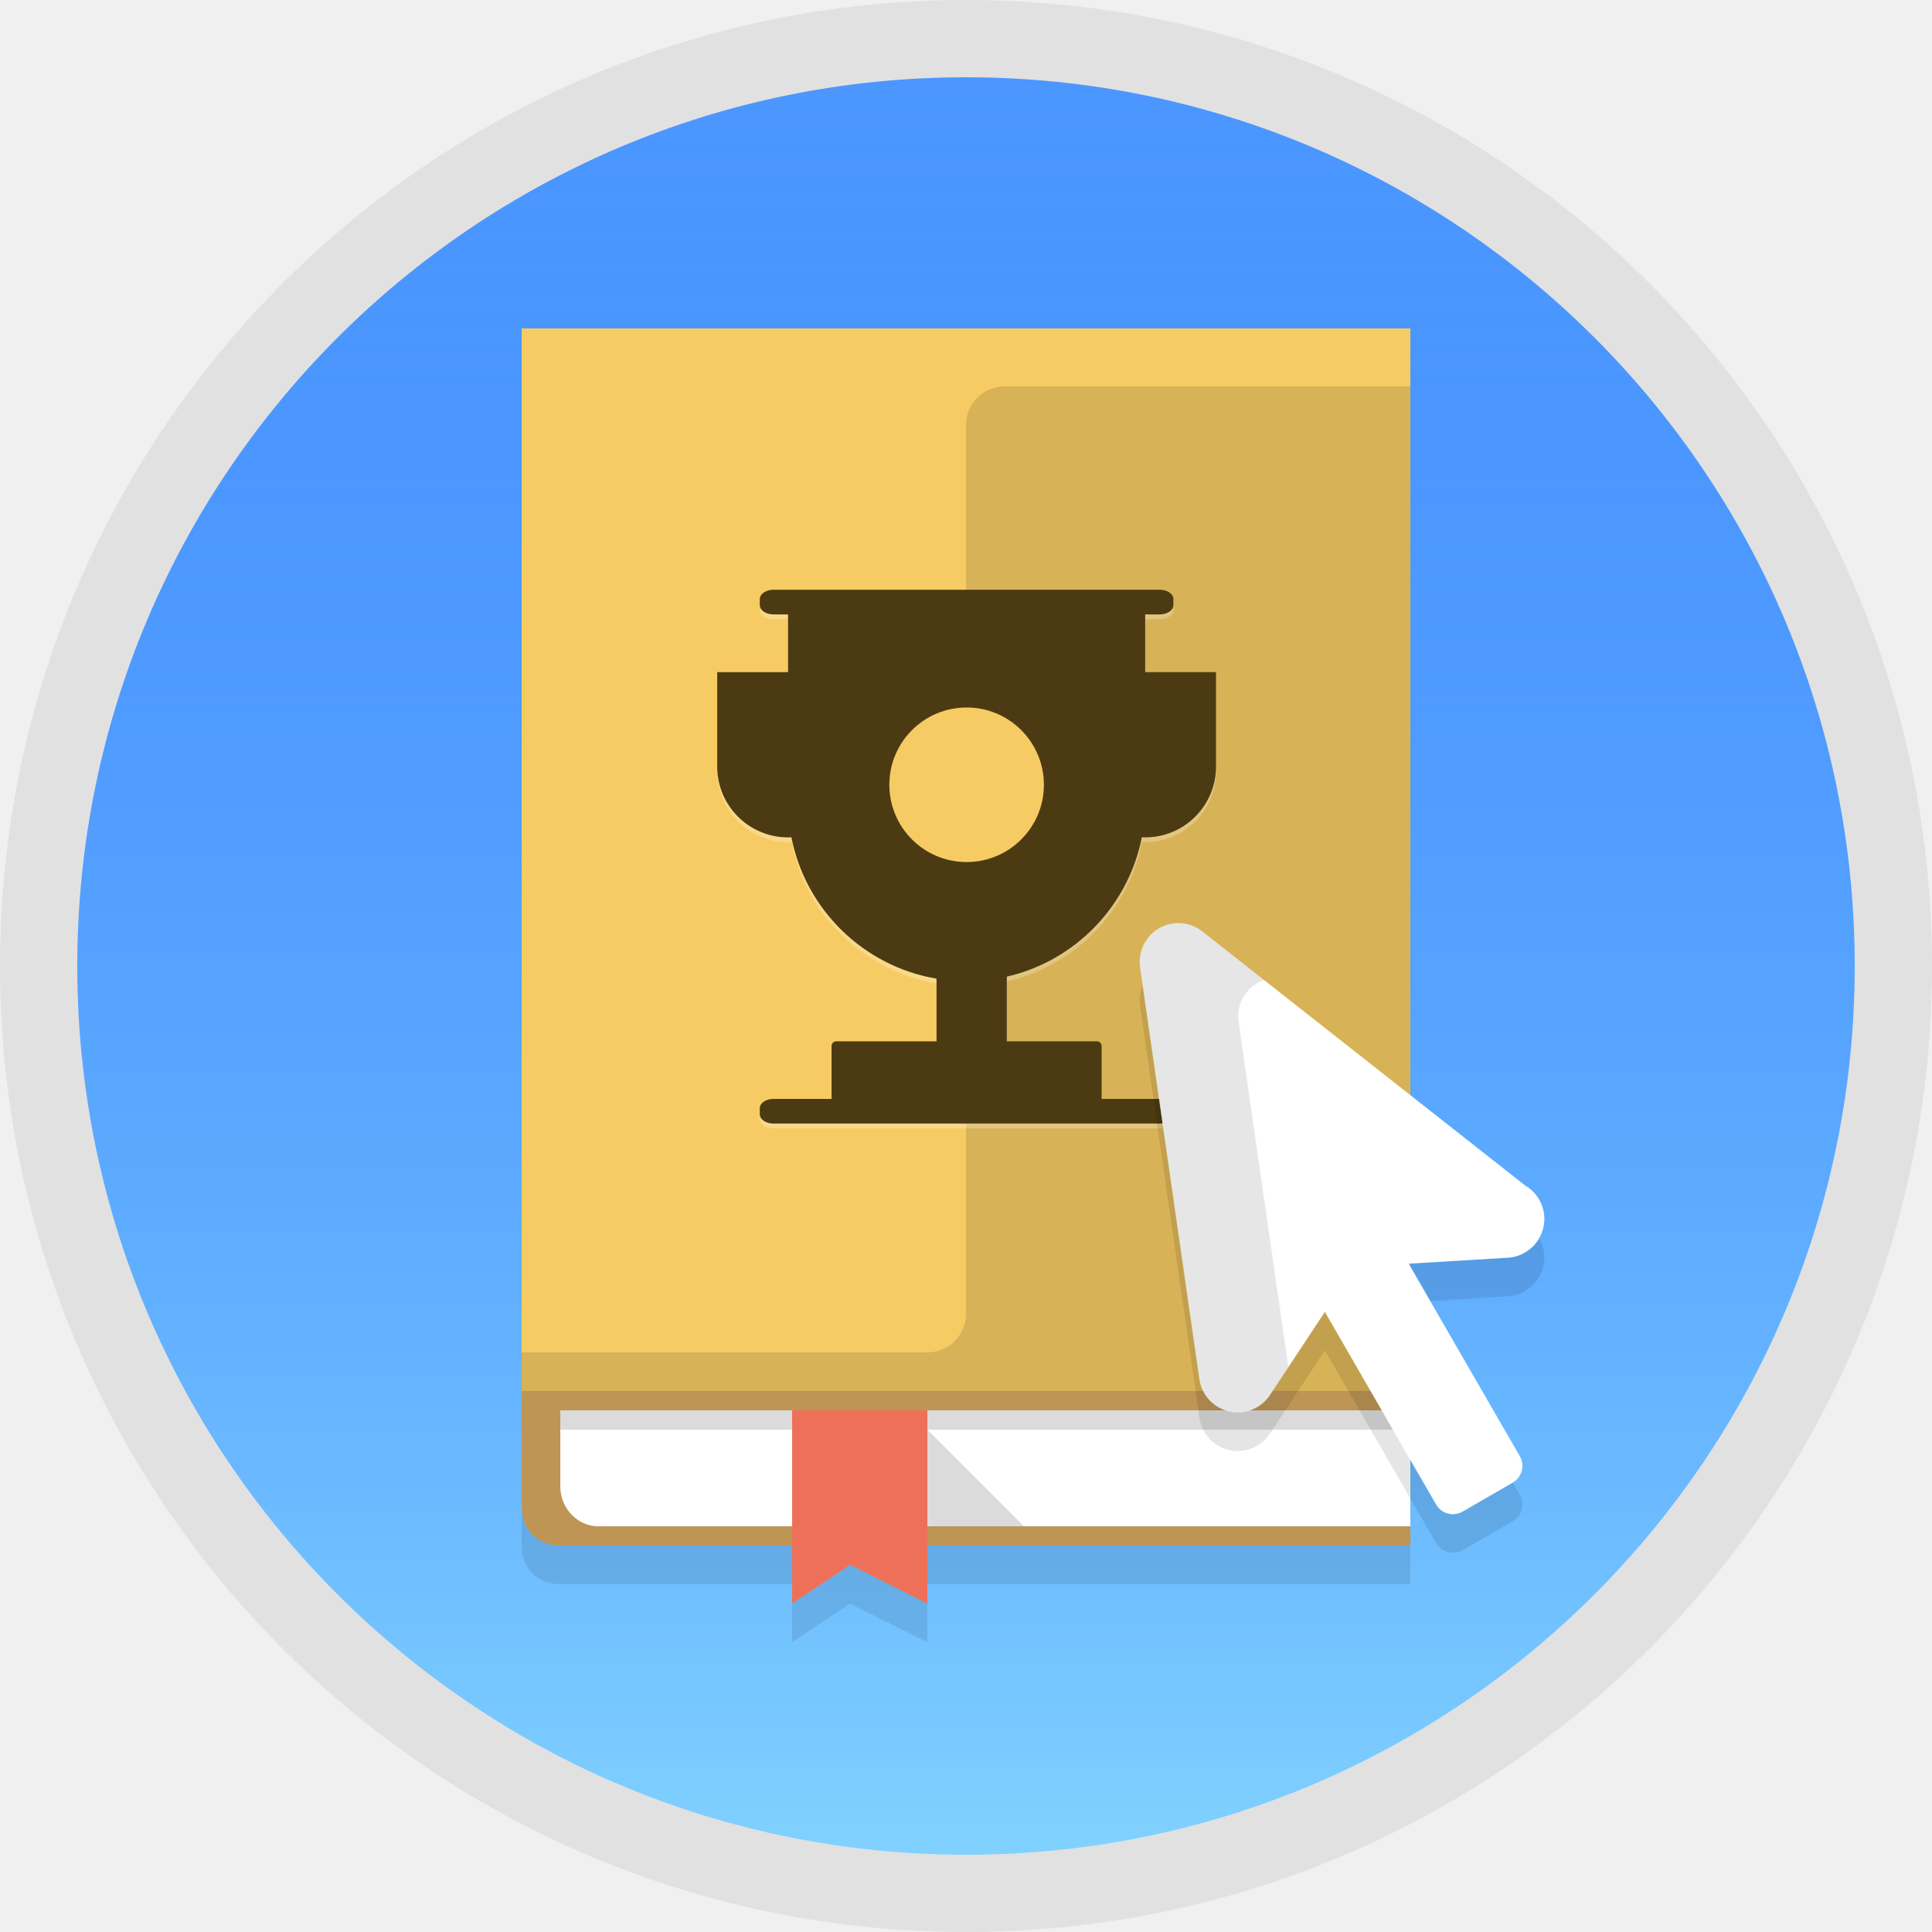
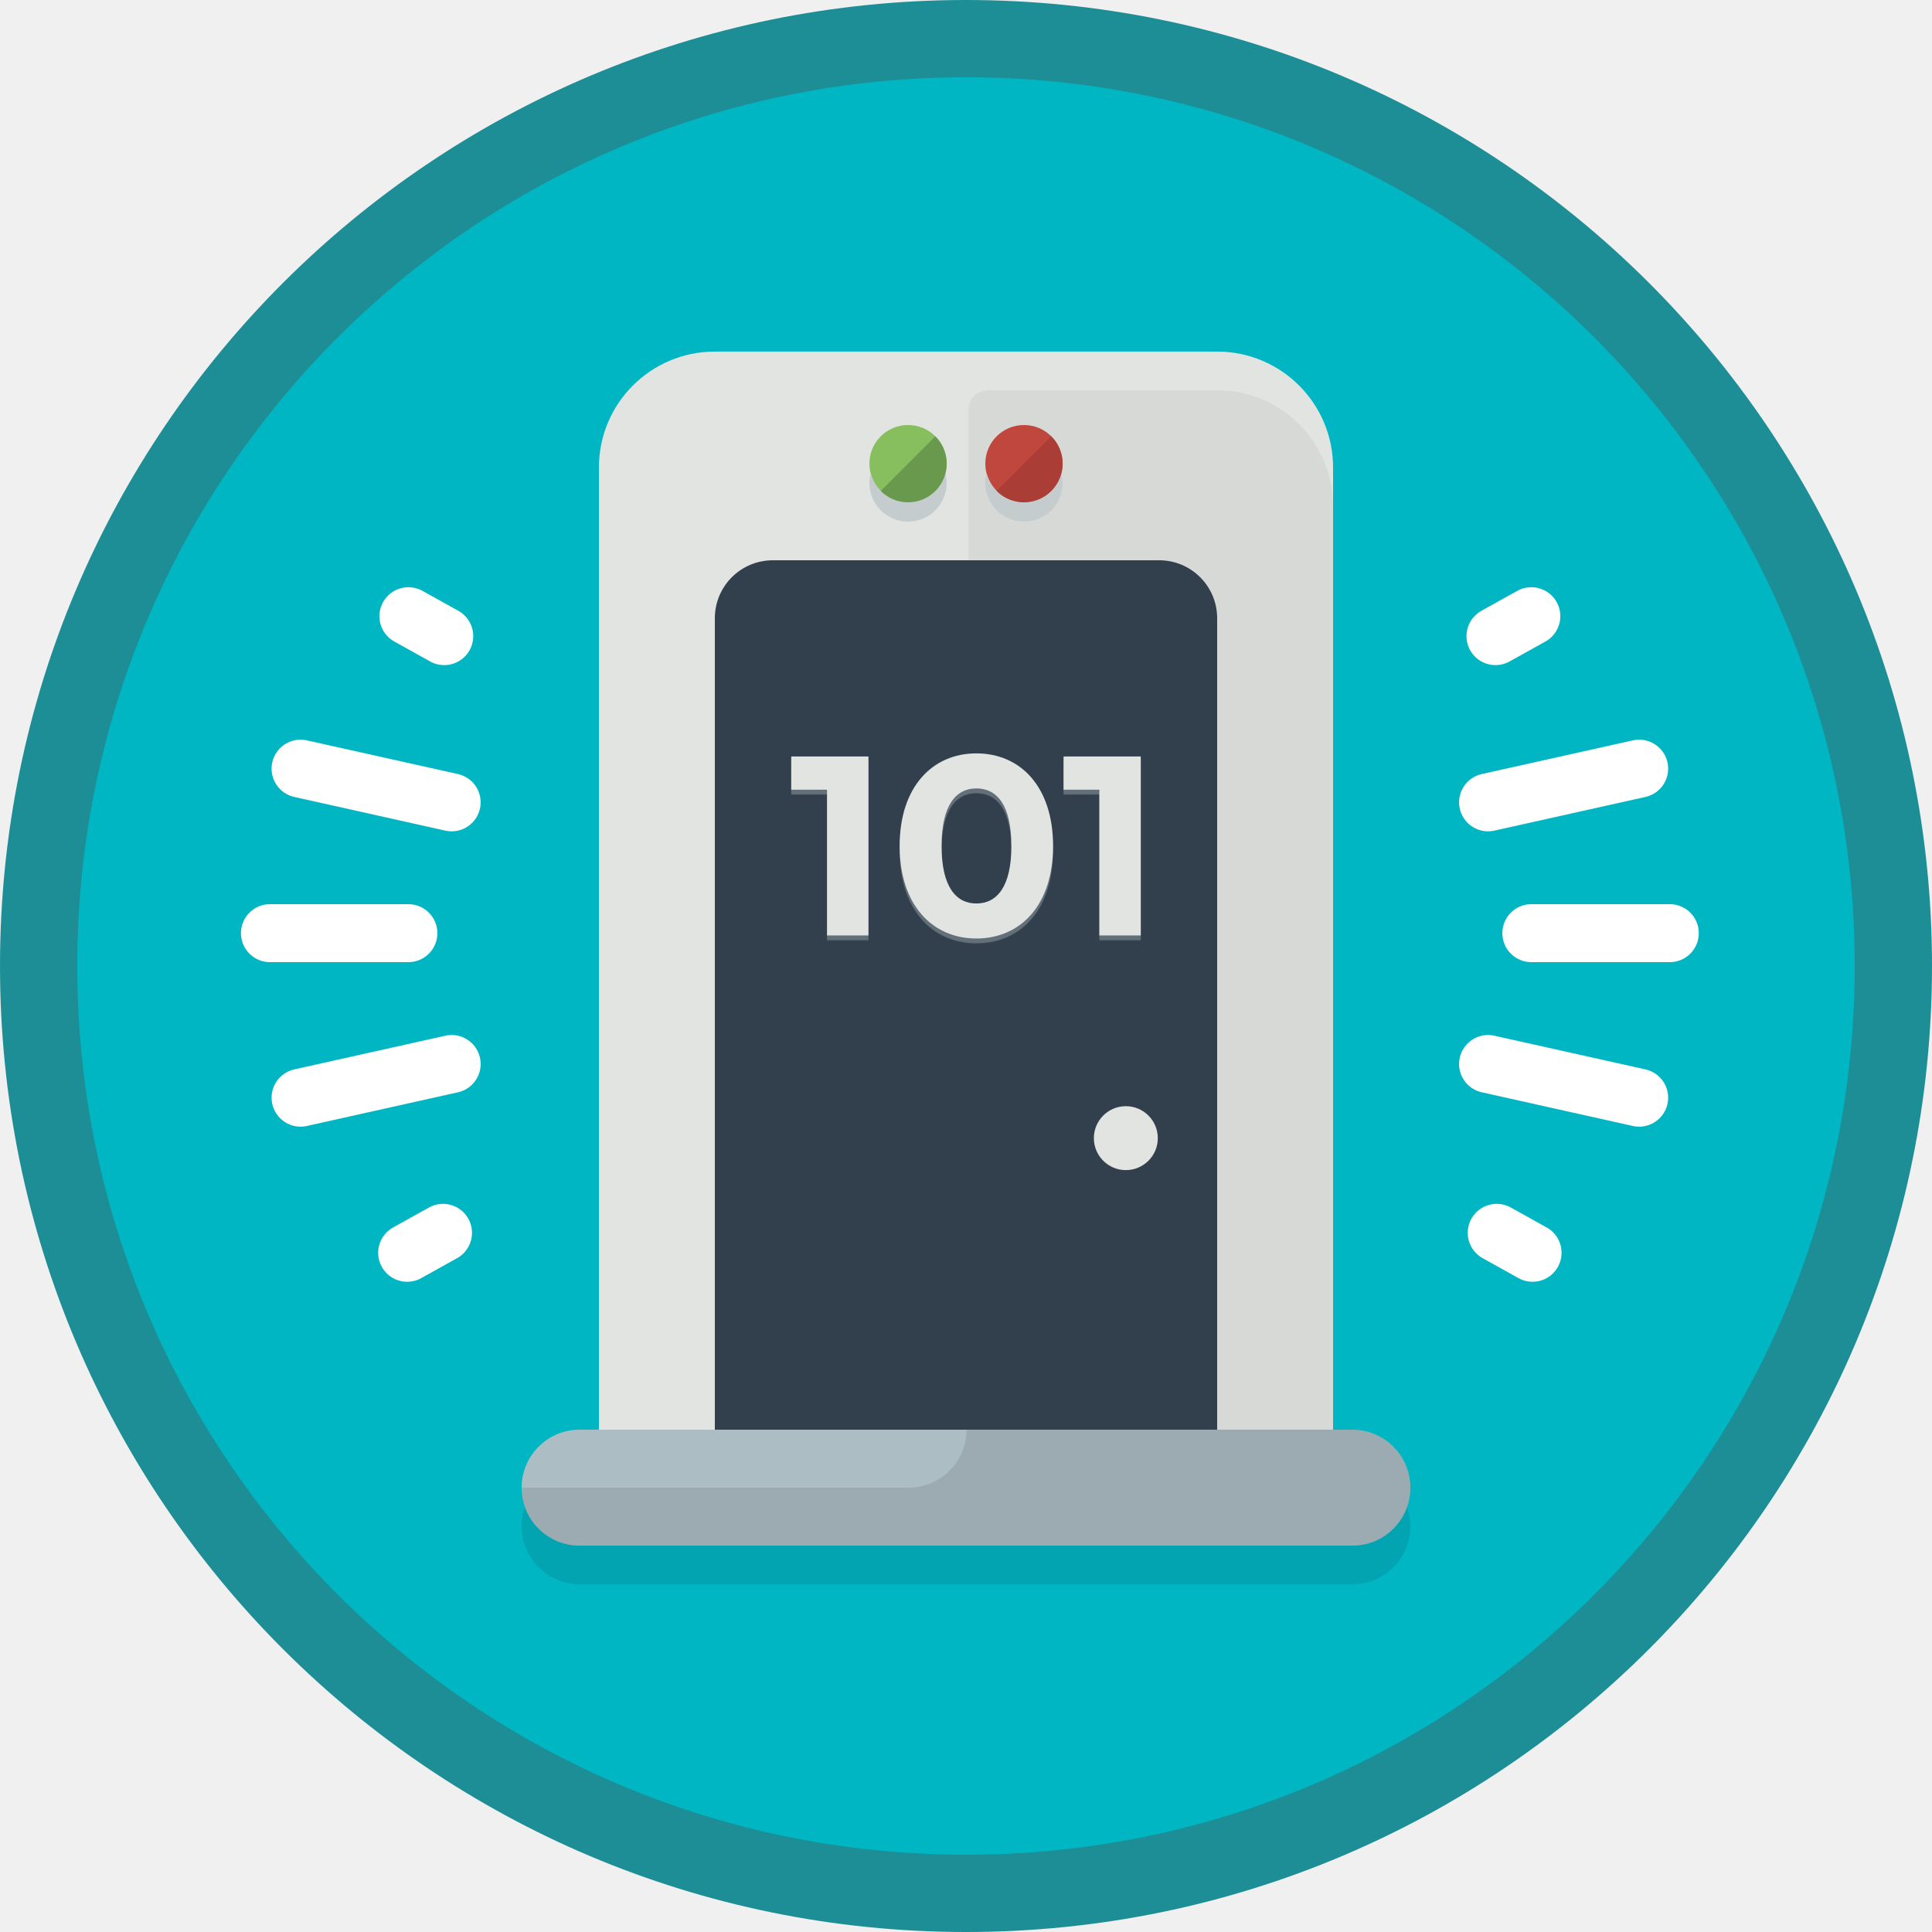
<svg xmlns="http://www.w3.org/2000/svg" xmlns:xlink="http://www.w3.org/1999/xlink" width="100px" height="100px" viewBox="0 0 100 100" version="1.1">
  <defs>
-     <linearGradient x1="50%" y1="100%" x2="50%" y2="3.061617e-15%" id="linearGradient-1">
-       <stop stop-color="#FFFFFF" stop-opacity="0.738" offset="0%" />
-       <stop stop-color="#000000" stop-opacity="0.151" offset="100%" />
-     </linearGradient>
-     <rect id="path-2" x="0" y="0" width="96" height="96" rx="48" />
-     <filter x="-8.3%" y="-5.9%" width="116.7%" height="111.8%" filterUnits="objectBoundingBox" id="filter-4">
+     <rect id="path-1" x="0" y="0" width="96" height="96" rx="48" />
+     <filter x="-8.7%" y="-6.5%" width="117.4%" height="112.9%" filterUnits="objectBoundingBox" id="filter-3">
      <feOffset dx="0" dy="2" in="SourceAlpha" result="shadowOffsetOuter1" />
-       <feColorMatrix values="0 0 0 0 0   0 0 0 0 0   0 0 0 0 0  0 0 0 0.096 0" type="matrix" in="shadowOffsetOuter1" result="shadowMatrixOuter1" />
+       <feColorMatrix values="0 0 0 0 0   0 0 0 0 0   0 0 0 0 0  0 0 0 0.097 0" type="matrix" in="shadowOffsetOuter1" result="shadowMatrixOuter1" />
      <feMerge>
        <feMergeNode in="shadowMatrixOuter1" />
        <feMergeNode in="SourceGraphic" />
      </feMerge>
    </filter>
-     <path d="M3.789,1.332 L3.034,1.332 C2.643,1.332 2.326,1.116 2.326,0.849 L2.326,0.816 L2.326,0.539 C2.326,0.272 2.643,0.056 3.034,0.056 L22.511,0.056 L23.03,0.056 C23.42,0.056 23.736,0.272 23.736,0.539 L23.736,0.849 C23.736,1.116 23.42,1.332 23.03,1.332 L22.275,1.332 L22.275,4.319 L25.941,4.319 L25.941,9.208 C25.941,11.232 24.3,12.873 22.275,12.873 C22.217,12.873 22.158,12.872 22.101,12.869 C21.398,16.438 18.641,19.269 15.113,20.081 L15.113,23.428 L19.776,23.428 C19.911,23.428 20.022,23.538 20.022,23.675 L20.022,26.409 L22.511,26.409 L23.03,26.409 C23.42,26.409 23.736,26.626 23.736,26.893 L23.736,27.202 C23.736,27.47 23.42,27.686 23.03,27.686 L3.034,27.686 C2.643,27.686 2.326,27.47 2.326,27.202 L2.326,27.17 L2.326,26.893 C2.326,26.626 2.643,26.409 3.034,26.409 L6.041,26.409 L6.041,23.675 C6.041,23.538 6.152,23.428 6.288,23.428 L11.474,23.428 L11.474,20.185 C7.696,19.544 4.7,16.613 3.963,12.869 C3.905,12.872 3.847,12.873 3.789,12.873 C1.764,12.873 0.122,11.232 0.122,9.208 L0.122,4.319 L3.789,4.319 L3.789,1.332 Z" id="path-5" />
-     <filter x="-0.5%" y="-0.5%" width="101.0%" height="101.8%" filterUnits="objectBoundingBox" id="filter-6">
+     <path d="M3.954,10.154 L7.951,10.154 L7.951,19.418 L5.807,19.418 L5.807,11.874 L3.954,11.874 L3.954,10.154 Z M13.536,19.577 C11.26,19.577 9.565,17.843 9.565,14.786 C9.565,11.729 11.26,9.995 13.536,9.995 C15.826,9.995 17.507,11.729 17.507,14.786 C17.507,17.843 15.826,19.577 13.536,19.577 Z M13.536,17.764 C14.608,17.764 15.349,16.89 15.349,14.786 C15.349,12.682 14.608,11.808 13.536,11.808 C12.477,11.808 11.736,12.682 11.736,14.786 C11.736,16.89 12.477,17.764 13.536,17.764 Z M18.049,10.154 L22.046,10.154 L22.046,19.418 L19.902,19.418 L19.902,11.874 L18.049,11.874 L18.049,10.154 Z" id="path-4" />
+     <filter x="-0.7%" y="-1.3%" width="101.4%" height="105.2%" filterUnits="objectBoundingBox" id="filter-5">
      <feOffset dx="0" dy="0.25" in="SourceAlpha" result="shadowOffsetOuter1" />
      <feColorMatrix values="0 0 0 0 1   0 0 0 0 1   0 0 0 0 1  0 0 0 0.249 0" type="matrix" in="shadowOffsetOuter1" />
    </filter>
-     <filter x="-13.3%" y="-11.1%" width="126.7%" height="122.2%" filterUnits="objectBoundingBox" id="filter-7">
-       <feOffset dx="0" dy="2" in="SourceAlpha" result="shadowOffsetOuter1" />
-       <feColorMatrix values="0 0 0 0 0   0 0 0 0 0   0 0 0 0 0  0 0 0 0.103 0" type="matrix" in="shadowOffsetOuter1" result="shadowMatrixOuter1" />
-       <feMerge>
-         <feMergeNode in="shadowMatrixOuter1" />
-         <feMergeNode in="SourceGraphic" />
-       </feMerge>
-     </filter>
-     <path d="M24.748,24.446 L16.847,4.693 C16.544,3.934 15.807,3.436 14.99,3.436 C14.173,3.436 13.436,3.934 13.133,4.693 L5.133,24.693 C4.825,25.464 5.025,26.345 5.635,26.908 C6.248,27.471 7.141,27.595 7.884,27.225 L14.99,23.672 L22.095,27.225 C22.38,27.367 22.685,27.436 22.99,27.436 C22.997,27.435 23.004,27.435 23.009,27.436 C24.115,27.436 25.009,26.54 25.009,25.436 C25.009,25.076 24.915,24.738 24.748,24.446" id="path-8" />
-     <filter x="-12.5%" y="-10.4%" width="125.0%" height="120.8%" filterUnits="objectBoundingBox" id="filter-9">
-       <feOffset dx="3" dy="5" in="SourceAlpha" result="shadowOffsetInner1" />
-       <feComposite in="shadowOffsetInner1" in2="SourceAlpha" operator="arithmetic" k2="-1" k3="1" result="shadowInnerInner1" />
-       <feColorMatrix values="0 0 0 0 0   0 0 0 0 0   0 0 0 0 0  0 0 0 0.098 0" type="matrix" in="shadowInnerInner1" />
-     </filter>
  </defs>
  <g id="Badges" stroke="none" stroke-width="1" fill="none" fill-rule="evenodd">
-     <g id="Special-Badges" transform="translate(-50, -860)">
-       <g id="Special-Badges/generic-badge" transform="translate(50, 860)">
+     <g id="Work-with-Portals-in-Dynamics-365-1" transform="translate(-50, -1260)">
+       <g id="Work-with-Portals-in-Dynamics-365/introduction-to-portals" transform="translate(50, 1260)">
        <g id="Mask" transform="translate(2, 2)">
-           <mask id="mask-3" fill="white">
-             <use xlink:href="#path-2" />
+           <mask id="mask-2" fill="white">
+             <use xlink:href="#path-1" />
          </mask>
-           <g id="BG">
-             <use fill="#55A2FF" xlink:href="#path-2" />
-             <use fill-opacity="0.75" fill="url(#linearGradient-1)" style="mix-blend-mode: overlay;" xlink:href="#path-2" />
-           </g>
-           <g id="Book-1" filter="url(#filter-4)" mask="url(#mask-3)">
-             <g transform="translate(24, 14)" id="Book">
-               <g transform="translate(0.167481, 0.387536)">
-                 <path d="M0.833,55.612 L0.833,61.612 C0.84,62.807 1.671,63.615 2.833,63.612 L46.833,63.612 L46.833,55.612 L0.833,55.612 Z" id="Shape" fill="#BE9555" fill-rule="nonzero" />
-                 <path d="M2.833,56.612 L2.833,60.612 C2.867,61.718 3.753,62.615 4.788,62.612 L46.833,62.612 L46.833,56.612 L2.833,56.612 Z" id="Shape" fill="#FFFFFF" fill-rule="nonzero" />
-                 <polygon id="Shape" fill="#4F4D52" fill-rule="nonzero" opacity="0.2" points="2.833 56.612 2.833 57.612 46.833 57.612 46.833 56.612" />
-                 <polygon id="Shape" fill="#4F4D52" fill-rule="nonzero" opacity="0.2" points="20.833 56.612 26.833 62.612 20.833 62.612" />
-                 <polygon id="Shape" fill="#EF6F59" fill-rule="nonzero" points="21.833 66.612 17.833 64.612 14.833 66.612 14.833 56.612 21.833 56.612" />
-                 <polygon id="Shape" fill="#F7CB64" fill-rule="nonzero" points="46.833 55.612 0.833 55.612 0.833 0.612 46.833 0.612" />
-                 <path d="M23.833,51.612 C23.833,52.716 22.938,53.612 21.833,53.612 L0.833,53.612 L0.833,55.612 L46.833,55.612 L46.833,3.612 L25.833,3.612 C24.727,3.612 23.833,4.507 23.833,5.612 L23.833,51.612 Z" id="Fill-361" fill-opacity="0.127" fill="#000000" />
+           <use id="BG" fill="#01B6C3" xlink:href="#path-1" />
+           <g id="sparks" mask="url(#mask-2)" stroke-linecap="round">
+             <g transform="translate(10.82033, 28.08209)">
+               <g id="Group" transform="translate(5.906158, 18.01396) rotate(-90) translate(-5.906158, -18.01396) translate(-11.59384, 12.51397)">
+                 <path d="M17.296,7.912 L17.296,0.745" id="Line" stroke="#FFFFFF" stroke-width="3" />
+                 <path d="M32.67,9.768 L33.702,7.912" id="Line-Copy-2" stroke="#FFFFFF" stroke-width="3" />
+                 <path d="M0.752,9.768 L1.785,7.912" id="Line-Copy-3" stroke="#FFFFFF" stroke-width="3" transform="translate(1.336556, 8.807974) scale(1, -1) translate(-1.336556, -8.807974) " />
+                 <path d="M11.444,9.825 L7.86,2.658" id="Line" stroke="#FFFFFF" stroke-width="3" transform="translate(9.652013, 6.241209) rotate(14) translate(-9.652013, -6.241209) " />
+                 <path d="M26.731,9.825 L23.147,2.658" id="Line-Copy" stroke="#FFFFFF" stroke-width="3" transform="translate(24.93908, 6.241209) scale(1, -1) rotate(14) translate(-24.93908, -6.241209) " />
+               </g>
+               <g id="Group-Copy" transform="translate(68.85326, 18.01396) scale(-1, 1) rotate(-90) translate(-68.85326, -18.01396) translate(51.35327, 12.51397)">
+                 <path d="M17.296,7.912 L17.296,0.745" id="Line" stroke="#FFFFFF" stroke-width="3" />
+                 <path d="M32.67,9.768 L33.702,7.912" id="Line-Copy-2" stroke="#FFFFFF" stroke-width="3" />
+                 <path d="M0.752,9.768 L1.785,7.912" id="Line-Copy-3" stroke="#FFFFFF" stroke-width="3" transform="translate(1.336556, 8.807974) scale(1, -1) translate(-1.336556, -8.807974) " />
+                 <path d="M11.444,9.825 L7.86,2.658" id="Line" stroke="#FFFFFF" stroke-width="3" transform="translate(9.652013, 6.241209) rotate(14) translate(-9.652013, -6.241209) " />
+                 <path d="M26.731,9.825 L23.147,2.658" id="Line-Copy" stroke="#FFFFFF" stroke-width="3" transform="translate(24.93908, 6.241209) scale(1, -1) rotate(14) translate(-24.93908, -6.241209) " />
              </g>
            </g>
          </g>
-           <g id="Trophey" mask="url(#mask-3)">
-             <g transform="translate(35, 28.46969)">
-               <g id="Combined-Shape" fill="none">
-                 <use fill="black" fill-opacity="1" filter="url(#filter-6)" xlink:href="#path-5" />
-                 <use fill="#4C3B12" fill-rule="evenodd" xlink:href="#path-5" />
-               </g>
-               <circle id="Oval" fill="#F7CB64" fill-rule="evenodd" cx="13.032" cy="10.15" r="4" />
-             </g>
-           </g>
-           <g id="Group-8" filter="url(#filter-7)" mask="url(#mask-3)">
-             <g transform="translate(49, 41)">
-               <rect id="Rectangle" fill="#FFFFFF" fill-rule="evenodd" transform="translate(20, 24.09644) rotate(-30) translate(-20, -24.09644) " x="17.5" y="12.096" width="5" height="24" rx="1" />
-               <g id="Fill-188" fill="none" transform="translate(15, 15.43619) rotate(-30) translate(-15, -15.43619) ">
-                 <use fill="#FFFFFF" fill-rule="evenodd" xlink:href="#path-8" />
-                 <use fill="black" fill-opacity="1" filter="url(#filter-9)" xlink:href="#path-8" />
+           <g id="Portal" filter="url(#filter-3)" mask="url(#mask-2)">
+             <g transform="translate(25, 16)">
+               <path d="M4,56 L42,56 L42,6.198 C42,2.884 39.314,0.198 36,0.198 L10,0.198 C6.686,0.198 4,2.884 4,6.198 L4,56 Z" id="Fill-811" fill="#E1E4E1" />
+               <path d="M23.068,56 L42,56 L42,8.198 C42,4.884 39.314,2.198 36,2.198 L24.137,2.198 C23.585,2.198 23.138,2.645 23.137,3.196 L23.068,56 Z" id="Fill-811" fill="#000000" opacity="0.048" />
+               <path d="M22,5.999 C22,7.104 21.105,7.999 20,7.999 C18.896,7.999 18,7.104 18,5.999 C18,4.893 18.896,3.999 20,3.999 C21.105,3.999 22,4.893 22,5.999" id="Fill-177" fill="#87BF5F" />
+               <path d="M20,7.999 C19.069,7.999 18.294,7.361 18.071,6.499 C18.029,6.66 18,6.825 18,6.999 C18,8.104 18.896,8.999 20,8.999 C21.105,8.999 22,8.104 22,6.999 C22,6.825 21.971,6.66 21.929,6.499 C21.706,7.361 20.931,7.999 20,7.999" id="Fill-178" fill="#C5CCCD" />
+               <path d="M21.414,7.413 C22.196,6.631 22.195,5.366 21.414,4.585 L18.586,7.413 C19.367,8.194 20.633,8.195 21.414,7.413" id="Fill-179" fill="#69994E" />
+               <path d="M28,5.999 C28,7.104 27.105,7.999 26,7.999 C24.896,7.999 24,7.104 24,5.999 C24,4.893 24.896,3.999 26,3.999 C27.105,3.999 28,4.893 28,5.999" id="Fill-180" fill="#C0463C" />
+               <path d="M26,7.999 C25.069,7.999 24.293,7.361 24.07,6.499 C24.029,6.66 24,6.825 24,6.999 C24,8.104 24.895,8.999 26,8.999 C27.104,8.999 28,8.104 28,6.999 C28,6.825 27.971,6.66 27.929,6.499 C27.706,7.361 26.931,7.999 26,7.999" id="Fill-181" fill="#C5CCCD" />
+               <path d="M27.414,7.413 C28.196,6.631 28.195,5.366 27.414,4.585 L24.586,7.413 C25.367,8.194 26.632,8.195 27.414,7.413" id="Fill-182" fill="#AA3E35" />
+               <rect id="Rectangle" fill="#ADBDC4" x="0" y="56" width="46" height="6" rx="3" />
+               <path d="M1.5959456e-16,59 L20.03,59 C21.687,59 23.03,57.657 23.03,56 L43,56 C44.657,56 46,57.343 46,59 L46,59 C46,60.657 44.657,62 43,62 L3,62 C1.343,62 2.02906125e-16,60.657 0,59 Z" id="Rectangle" fill-opacity="0.098" fill="#000000" />
+               <g id="Group-50" stroke-width="1" fill="none" transform="translate(10, 11)">
+                 <path d="M3,0 L23,0 C24.657,-3.04359188e-16 26,1.343 26,3 L26,45 L0,45 L0,3 C-2.02906125e-16,1.343 1.343,3.04359188e-16 3,0 Z" id="Rectangle" fill="#30404D" />
+                 <g id="101">
+                   <use fill="black" fill-opacity="1" filter="url(#filter-5)" xlink:href="#path-4" />
+                   <use fill="#E1E4E1" fill-rule="evenodd" xlink:href="#path-4" />
+                 </g>
+                 <path d="M22.928,29.911 C22.928,30.824 22.186,31.565 21.273,31.565 C20.36,31.565 19.618,30.824 19.618,29.911 C19.618,28.997 20.36,28.256 21.273,28.256 C22.186,28.256 22.928,28.997 22.928,29.911" id="Fill-833" fill="#E1E4E1" />
              </g>
            </g>
          </g>
        </g>
-         <rect id="Azure-Border" stroke="#E1E1E1" stroke-width="4" x="2" y="2" width="96" height="96" rx="48" />
+         <g id="Dynamic-Border" stroke="#1D8E96" stroke-width="4">
+           <rect id="Azure-Border" x="2" y="2" width="96" height="96" rx="48" />
+         </g>
      </g>
    </g>
  </g>
</svg>
